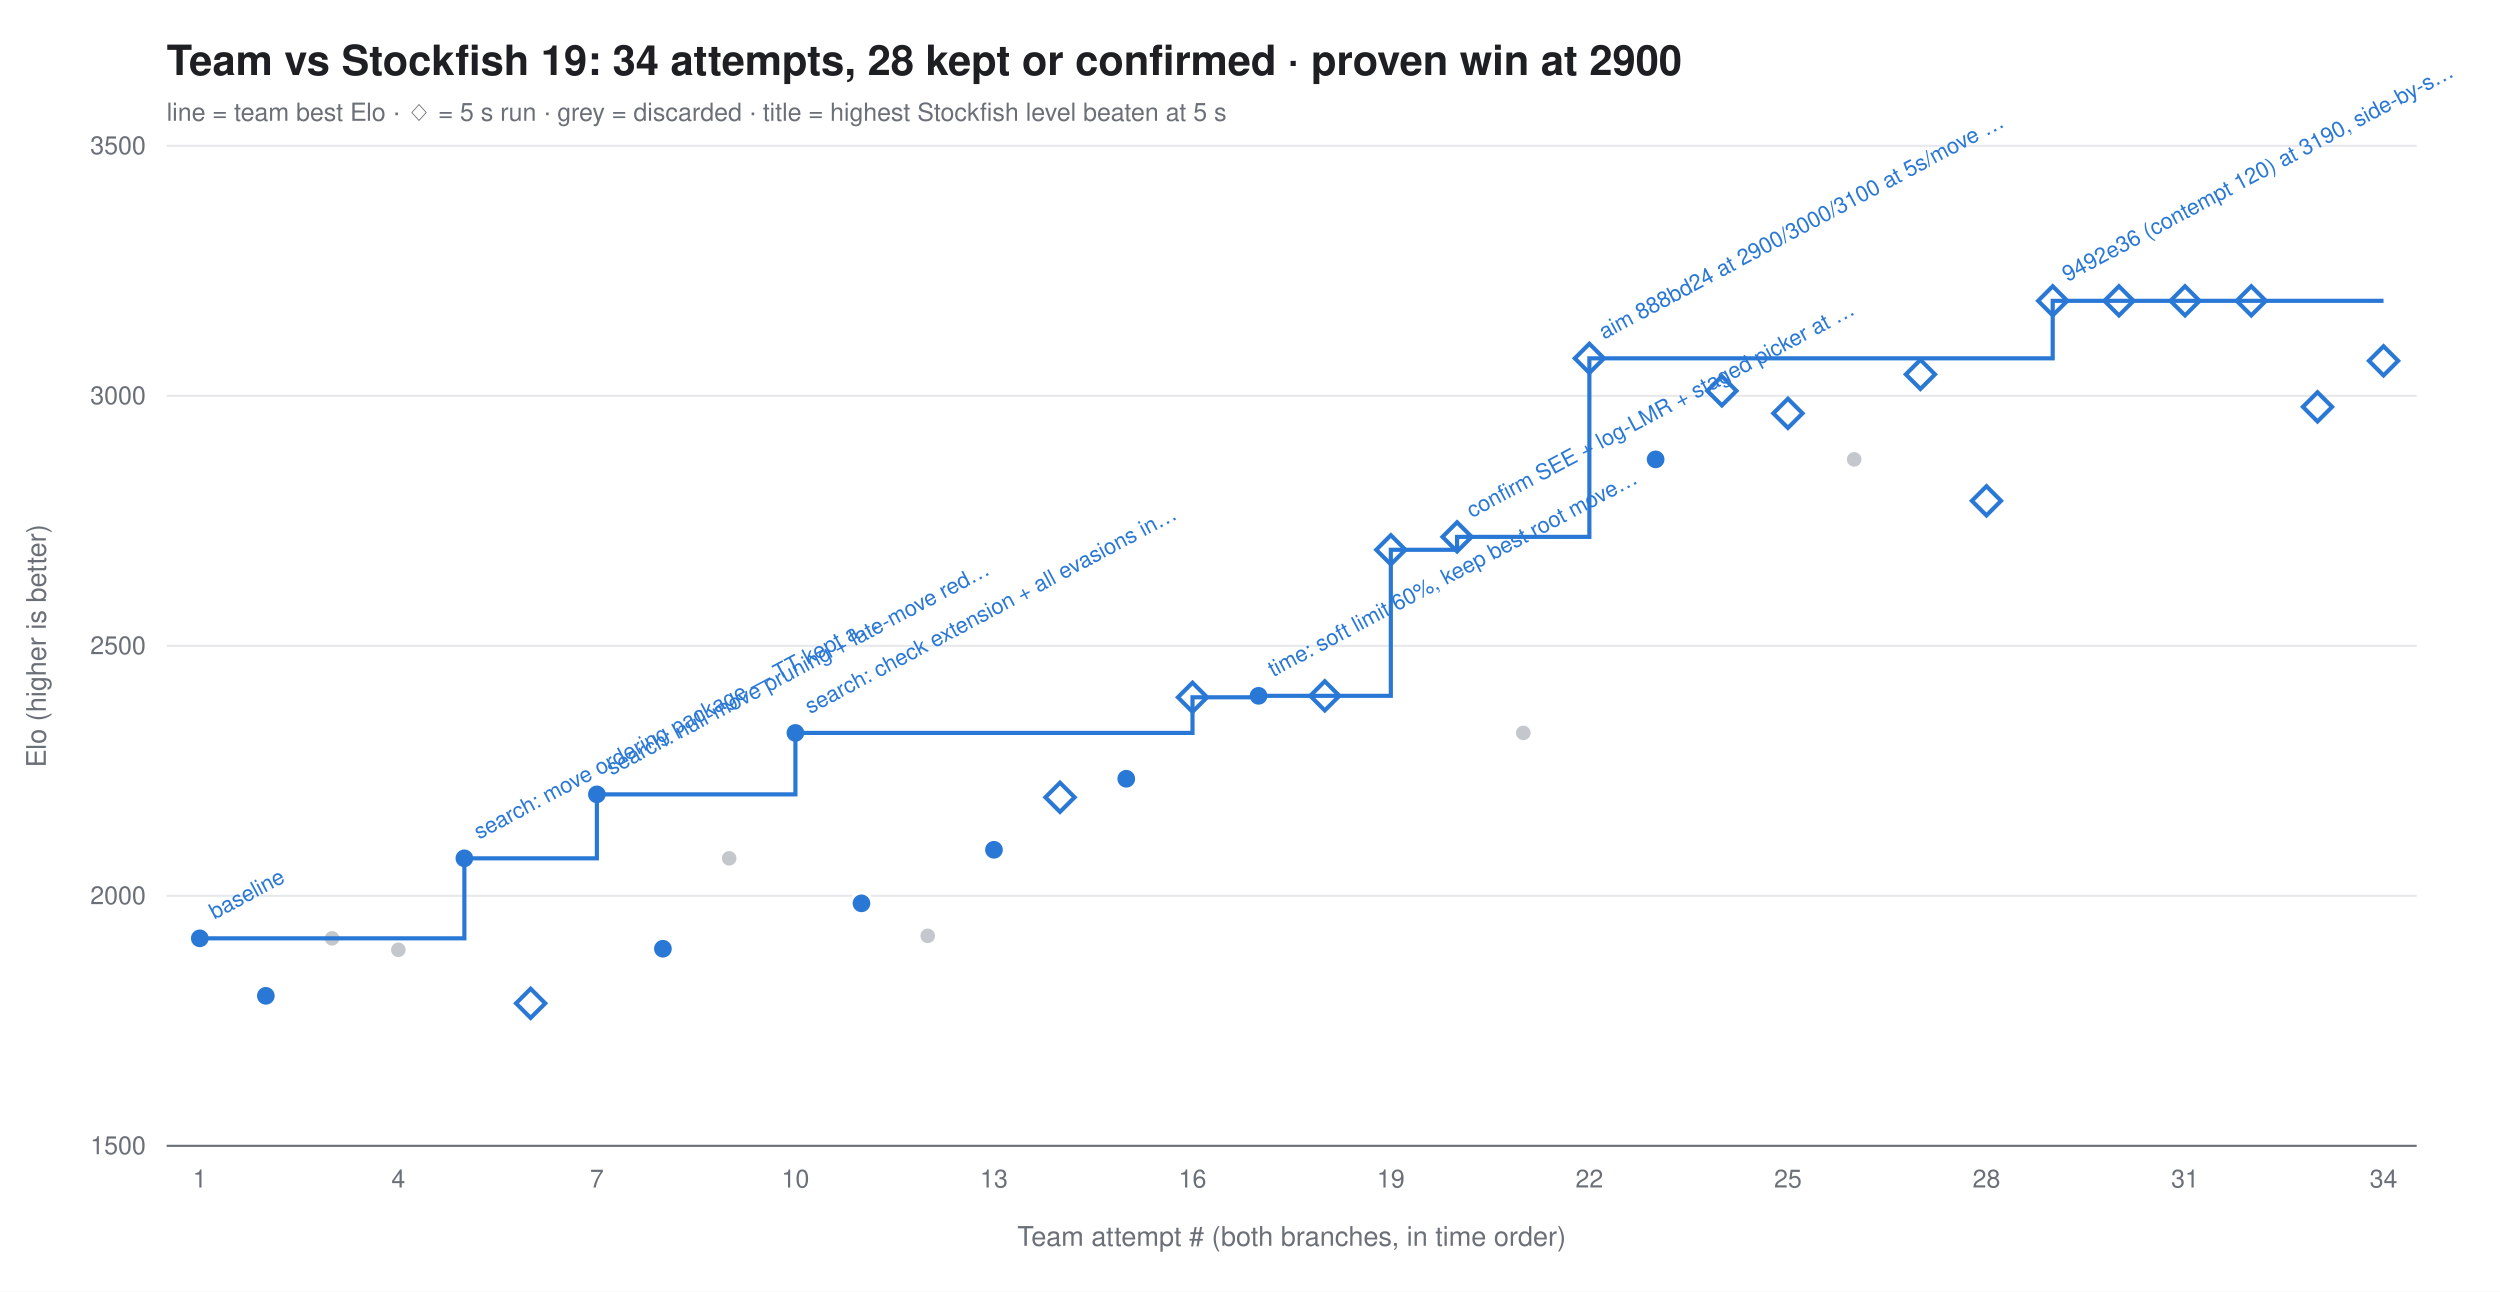
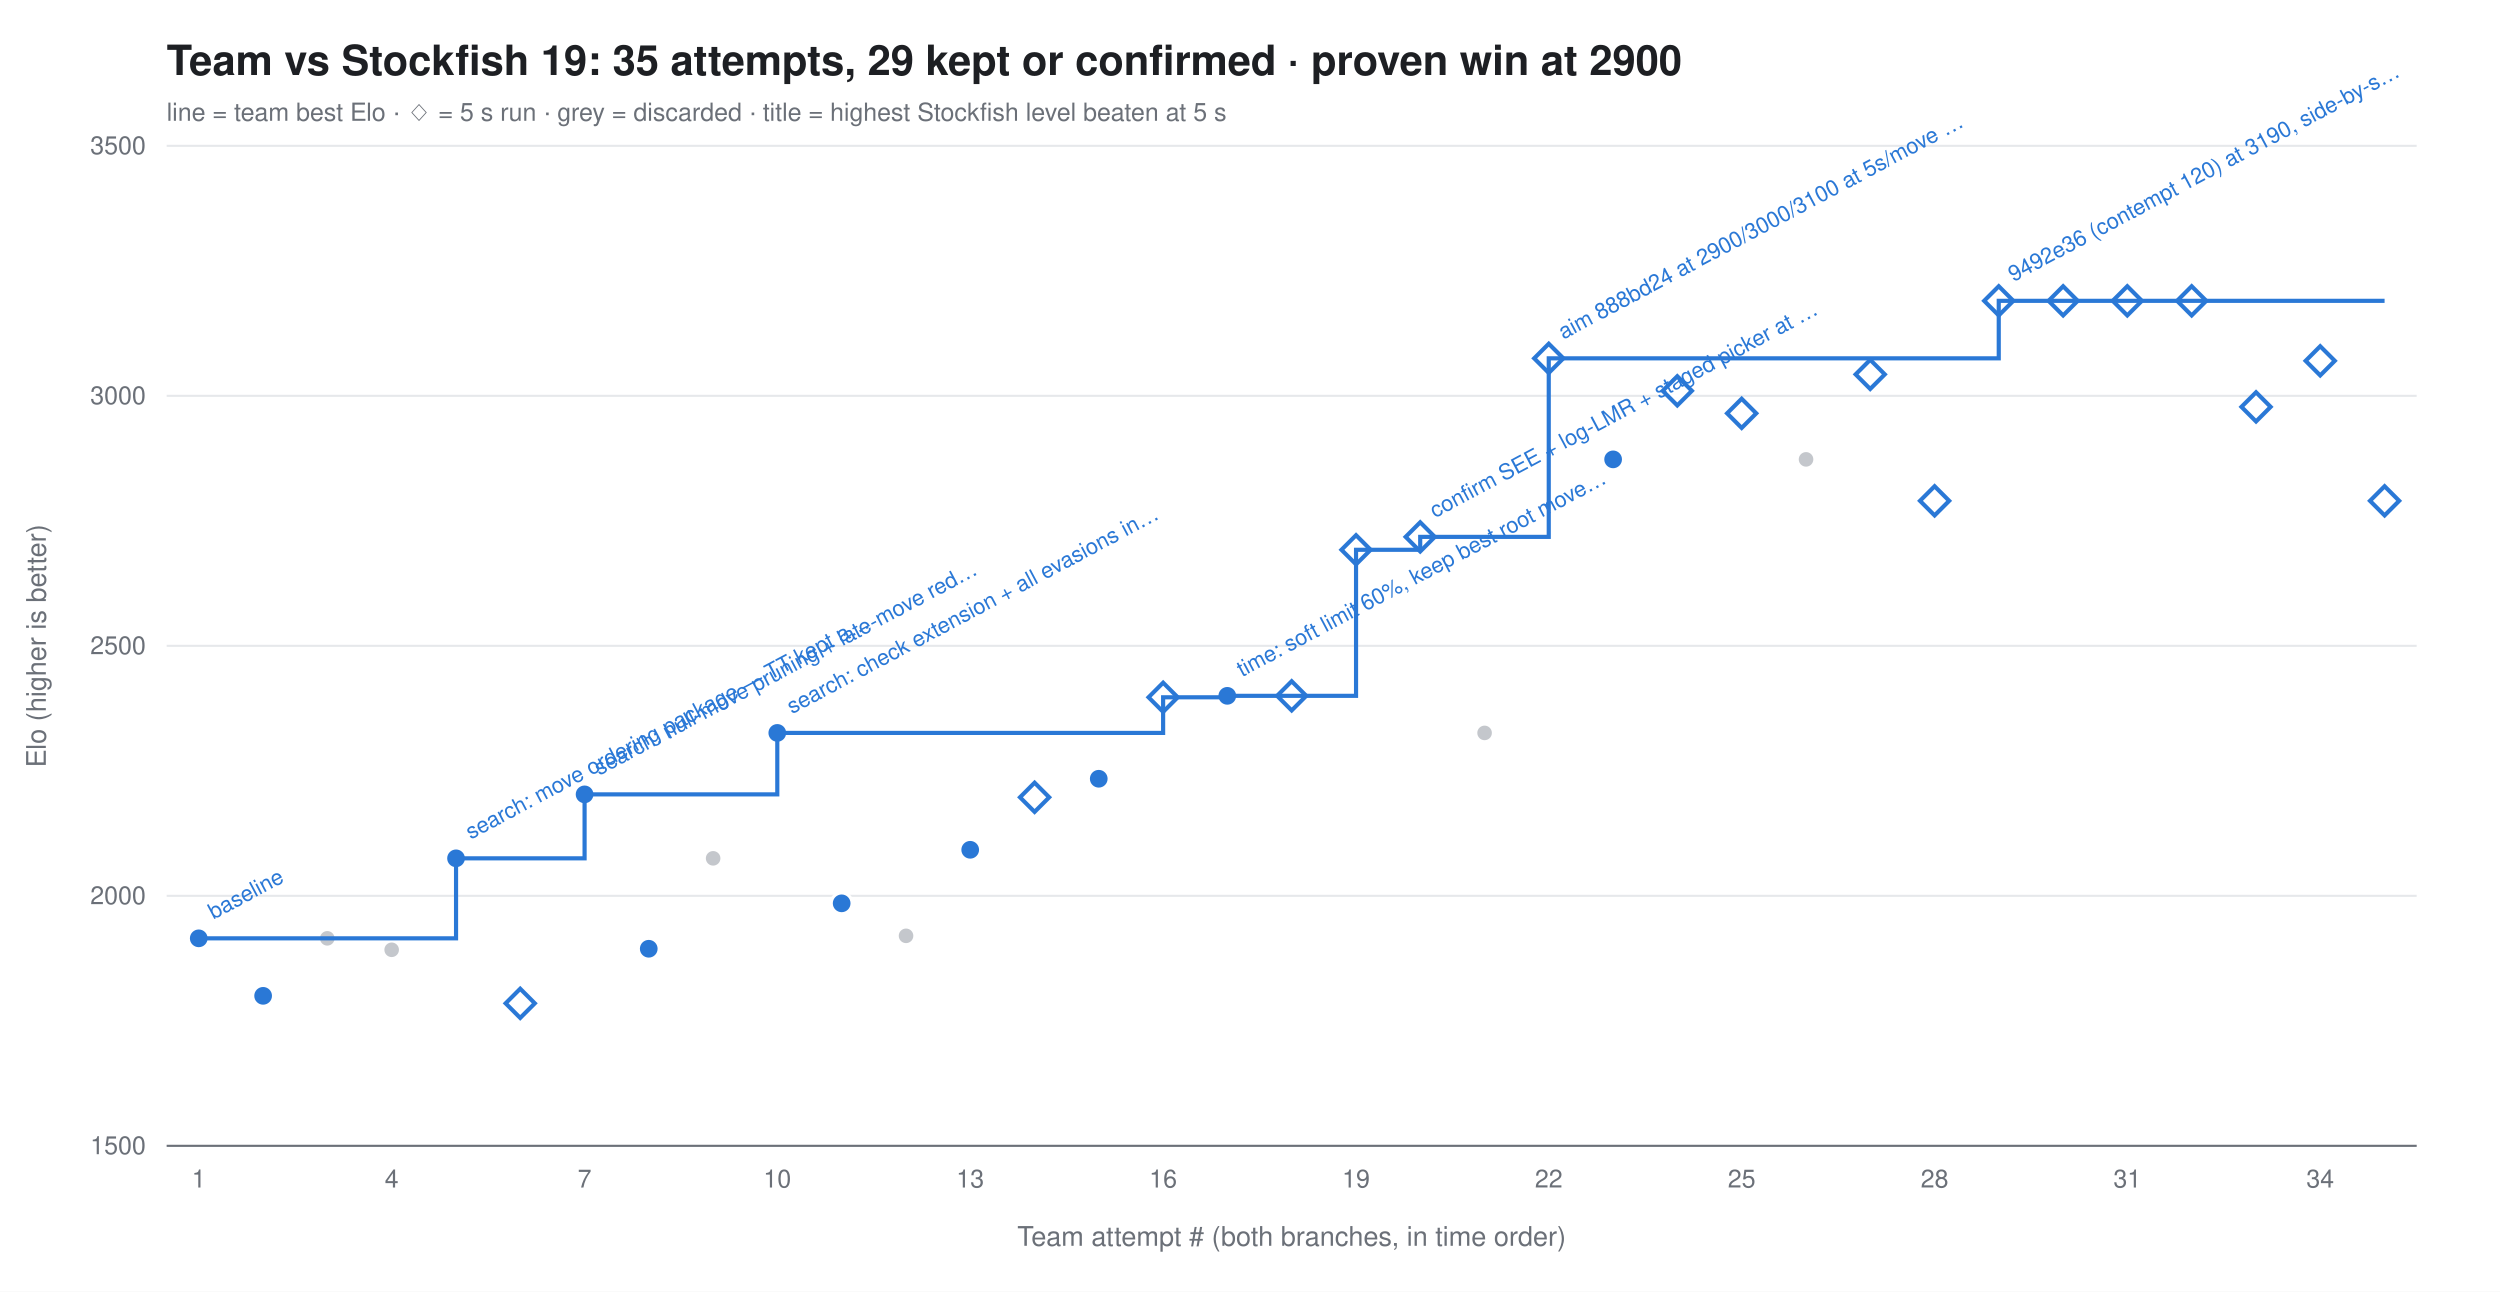
<svg xmlns="http://www.w3.org/2000/svg" width="1200" height="620" viewBox="0 0 1200 620" font-family="-apple-system,Segoe UI,Helvetica,Arial,sans-serif">
  <rect width="1200" height="620" fill="#ffffff" />
-   <text x="80" y="36" font-size="20" font-weight="600" fill="#1d1f23">Team vs Stockfish 19: 34 attempts, 28 kept or confirmed · proven win at 2900</text>
+   <text x="80" y="36" font-size="20" font-weight="600" fill="#1d1f23">Team vs Stockfish 19: 35 attempts, 29 kept or confirmed · proven win at 2900</text>
  <line x1="80" x2="1160" y1="550.0" y2="550.0" stroke="#e6e8eb" />
  <text x="70" y="554.0" font-size="12" text-anchor="end" fill="#6b7078">1500</text>
  <line x1="80" x2="1160" y1="430.0" y2="430.0" stroke="#e6e8eb" />
  <text x="70" y="434.0" font-size="12" text-anchor="end" fill="#6b7078">2000</text>
  <line x1="80" x2="1160" y1="310.0" y2="310.0" stroke="#e6e8eb" />
  <text x="70" y="314.0" font-size="12" text-anchor="end" fill="#6b7078">2500</text>
  <line x1="80" x2="1160" y1="190.0" y2="190.0" stroke="#e6e8eb" />
  <text x="70" y="194.0" font-size="12" text-anchor="end" fill="#6b7078">3000</text>
  <line x1="80" x2="1160" y1="70.0" y2="70.0" stroke="#e6e8eb" />
  <text x="70" y="74.0" font-size="12" text-anchor="end" fill="#6b7078">3500</text>
-   <text x="95.9" y="570" font-size="12" text-anchor="middle" fill="#6b7078">1</text>
-   <text x="191.2" y="570" font-size="12" text-anchor="middle" fill="#6b7078">4</text>
-   <text x="286.5" y="570" font-size="12" text-anchor="middle" fill="#6b7078">7</text>
-   <text x="381.8" y="570" font-size="12" text-anchor="middle" fill="#6b7078">10</text>
-   <text x="477.1" y="570" font-size="12" text-anchor="middle" fill="#6b7078">13</text>
-   <text x="572.4" y="570" font-size="12" text-anchor="middle" fill="#6b7078">16</text>
-   <text x="667.6" y="570" font-size="12" text-anchor="middle" fill="#6b7078">19</text>
-   <text x="762.9" y="570" font-size="12" text-anchor="middle" fill="#6b7078">22</text>
-   <text x="858.2" y="570" font-size="12" text-anchor="middle" fill="#6b7078">25</text>
-   <text x="953.5" y="570" font-size="12" text-anchor="middle" fill="#6b7078">28</text>
-   <text x="1048.8" y="570" font-size="12" text-anchor="middle" fill="#6b7078">31</text>
-   <text x="1144.1" y="570" font-size="12" text-anchor="middle" fill="#6b7078">34</text>
+   <text x="95.4" y="570" font-size="12" text-anchor="middle" fill="#6b7078">1</text>
+   <text x="188.0" y="570" font-size="12" text-anchor="middle" fill="#6b7078">4</text>
+   <text x="280.6" y="570" font-size="12" text-anchor="middle" fill="#6b7078">7</text>
+   <text x="373.1" y="570" font-size="12" text-anchor="middle" fill="#6b7078">10</text>
+   <text x="465.7" y="570" font-size="12" text-anchor="middle" fill="#6b7078">13</text>
+   <text x="558.3" y="570" font-size="12" text-anchor="middle" fill="#6b7078">16</text>
+   <text x="650.9" y="570" font-size="12" text-anchor="middle" fill="#6b7078">19</text>
+   <text x="743.4" y="570" font-size="12" text-anchor="middle" fill="#6b7078">22</text>
+   <text x="836.0" y="570" font-size="12" text-anchor="middle" fill="#6b7078">25</text>
+   <text x="928.6" y="570" font-size="12" text-anchor="middle" fill="#6b7078">28</text>
+   <text x="1021.1" y="570" font-size="12" text-anchor="middle" fill="#6b7078">31</text>
+   <text x="1113.7" y="570" font-size="12" text-anchor="middle" fill="#6b7078">34</text>
  <line x1="80" x2="1160" y1="550" y2="550" stroke="#6b7078" />
  <text x="620.0" y="598" font-size="13" text-anchor="middle" fill="#6b7078">Team attempt # (both branches, in time order)</text>
  <text x="22" y="310.0" font-size="13" text-anchor="middle" fill="#6b7078" transform="rotate(-90 22 310.0)">Elo (higher is better)</text>
-   <circle cx="95.9" cy="450.4" r="5" fill="#2a78d6" stroke="#ffffff" stroke-width="1.5" />
-   <circle cx="127.6" cy="478.0" r="5" fill="#2a78d6" stroke="#ffffff" stroke-width="1.5" />
-   <circle cx="159.4" cy="450.4" r="3.5" fill="#c4c7cc" />
-   <circle cx="191.2" cy="455.9" r="3.5" fill="#c4c7cc" />
-   <circle cx="222.9" cy="412.0" r="5" fill="#2a78d6" stroke="#ffffff" stroke-width="1.5" />
-   <path d="M254.7,474.6 L261.7,481.6 L254.7,488.6 L247.7,481.6 Z" fill="#ffffff" stroke="#2a78d6" stroke-width="2" />
-   <circle cx="286.5" cy="381.3" r="5" fill="#2a78d6" stroke="#ffffff" stroke-width="1.5" />
-   <circle cx="318.2" cy="455.4" r="5" fill="#2a78d6" stroke="#ffffff" stroke-width="1.5" />
-   <circle cx="350.0" cy="412.0" r="3.5" fill="#c4c7cc" />
-   <circle cx="381.8" cy="351.8" r="5" fill="#2a78d6" stroke="#ffffff" stroke-width="1.5" />
-   <circle cx="413.5" cy="433.6" r="5" fill="#2a78d6" stroke="#ffffff" stroke-width="1.5" />
-   <circle cx="445.3" cy="449.2" r="3.5" fill="#c4c7cc" />
-   <circle cx="477.1" cy="407.9" r="5" fill="#2a78d6" stroke="#ffffff" stroke-width="1.5" />
-   <path d="M508.8,375.7 L515.8,382.7 L508.8,389.7 L501.8,382.7 Z" fill="#ffffff" stroke="#2a78d6" stroke-width="2" />
-   <circle cx="540.6" cy="373.8" r="5" fill="#2a78d6" stroke="#ffffff" stroke-width="1.5" />
-   <path d="M572.4,327.7 L579.4,334.7 L572.4,341.7 L565.4,334.7 Z" fill="#ffffff" stroke="#2a78d6" stroke-width="2" />
-   <circle cx="604.1" cy="334.0" r="5" fill="#2a78d6" stroke="#ffffff" stroke-width="1.5" />
-   <path d="M635.9,327.0 L642.9,334.0 L635.9,341.0 L628.9,334.0 Z" fill="#ffffff" stroke="#2a78d6" stroke-width="2" />
-   <path d="M667.6,256.9 L674.6,263.9 L667.6,270.9 L660.6,263.9 Z" fill="#ffffff" stroke="#2a78d6" stroke-width="2" />
-   <path d="M699.4,250.7 L706.4,257.7 L699.4,264.7 L692.4,257.7 Z" fill="#ffffff" stroke="#2a78d6" stroke-width="2" />
-   <circle cx="731.2" cy="351.8" r="3.5" fill="#c4c7cc" />
-   <path d="M762.9,165.0 L769.9,172.0 L762.9,179.0 L755.9,172.0 Z" fill="#ffffff" stroke="#2a78d6" stroke-width="2" />
-   <circle cx="794.7" cy="220.5" r="5" fill="#2a78d6" stroke="#ffffff" stroke-width="1.5" />
-   <path d="M826.5,180.6 L833.5,187.6 L826.5,194.6 L819.5,187.6 Z" fill="#ffffff" stroke="#2a78d6" stroke-width="2" />
-   <path d="M858.2,191.4 L865.2,198.4 L858.2,205.4 L851.2,198.4 Z" fill="#ffffff" stroke="#2a78d6" stroke-width="2" />
-   <circle cx="890.0" cy="220.5" r="3.5" fill="#c4c7cc" />
-   <path d="M921.8,172.7 L928.8,179.7 L921.8,186.7 L914.8,179.7 Z" fill="#ffffff" stroke="#2a78d6" stroke-width="2" />
-   <path d="M953.5,233.4 L960.5,240.4 L953.5,247.4 L946.5,240.4 Z" fill="#ffffff" stroke="#2a78d6" stroke-width="2" />
-   <path d="M985.3,137.4 L992.3,144.4 L985.3,151.4 L978.3,144.4 Z" fill="#ffffff" stroke="#2a78d6" stroke-width="2" />
-   <path d="M1017.1,137.4 L1024.1,144.4 L1017.1,151.4 L1010.1,144.4 Z" fill="#ffffff" stroke="#2a78d6" stroke-width="2" />
-   <path d="M1048.8,137.4 L1055.8,144.4 L1048.8,151.4 L1041.8,144.4 Z" fill="#ffffff" stroke="#2a78d6" stroke-width="2" />
-   <path d="M1080.6,137.4 L1087.6,144.4 L1080.6,151.4 L1073.6,144.4 Z" fill="#ffffff" stroke="#2a78d6" stroke-width="2" />
-   <path d="M1112.4,188.3 L1119.4,195.3 L1112.4,202.3 L1105.4,195.3 Z" fill="#ffffff" stroke="#2a78d6" stroke-width="2" />
-   <path d="M1144.1,166.2 L1151.1,173.2 L1144.1,180.2 L1137.1,173.2 Z" fill="#ffffff" stroke="#2a78d6" stroke-width="2" />
-   <path d="M95.9,450.4 L222.9,450.4 L222.9,412.0 L286.5,412.0 L286.5,381.3 L381.8,381.3 L381.8,351.8 L572.4,351.8 L572.4,334.7 L604.1,334.7 L604.1,334.0 L667.6,334.0 L667.6,263.9 L699.4,263.9 L699.4,257.7 L762.9,257.7 L762.9,172.0 L985.3,172.0 L985.3,144.4 L1144.1,144.4" fill="none" stroke="#2a78d6" stroke-width="2" />
-   <text x="992.3" y="135.4" font-size="10.5" fill="#2a78d6" transform="rotate(-28 992.3 135.4)">9492e36 (contempt 120) at 3190, side-by-s…</text>
-   <text x="769.9" y="163.0" font-size="10.5" fill="#2a78d6" transform="rotate(-28 769.9 163.0)">aim 888bd24 at 2900/3000/3100 at 5s/move …</text>
-   <text x="706.4" y="248.7" font-size="10.5" fill="#2a78d6" transform="rotate(-28 706.4 248.7)">confirm SEE + log-LMR + staged picker at …</text>
-   <text x="611.1" y="325.0" font-size="10.5" fill="#2a78d6" transform="rotate(-28 611.1 325.0)">time: soft limit 60%, keep best root move…</text>
-   <text x="388.8" y="342.8" font-size="10.5" fill="#2a78d6" transform="rotate(-28 388.8 342.8)">search: check extension + all evasions in…</text>
-   <text x="293.5" y="372.3" font-size="10.5" fill="#2a78d6" transform="rotate(-28 293.5 372.3)">search: null-move pruning + late-move red…</text>
-   <text x="229.9" y="403.0" font-size="10.5" fill="#2a78d6" transform="rotate(-28 229.9 403.0)">search: move ordering package — TT kept a…</text>
-   <text x="102.9" y="441.4" font-size="10.5" fill="#2a78d6" transform="rotate(-28 102.9 441.4)">baseline</text>
+   <circle cx="95.4" cy="450.4" r="5" fill="#2a78d6" stroke="#ffffff" stroke-width="1.5" />
+   <circle cx="126.3" cy="478.0" r="5" fill="#2a78d6" stroke="#ffffff" stroke-width="1.5" />
+   <circle cx="157.1" cy="450.4" r="3.5" fill="#c4c7cc" />
+   <circle cx="188.0" cy="455.9" r="3.5" fill="#c4c7cc" />
+   <circle cx="218.9" cy="412.0" r="5" fill="#2a78d6" stroke="#ffffff" stroke-width="1.5" />
+   <path d="M249.7,474.6 L256.7,481.6 L249.7,488.6 L242.7,481.6 Z" fill="#ffffff" stroke="#2a78d6" stroke-width="2" />
+   <circle cx="280.6" cy="381.3" r="5" fill="#2a78d6" stroke="#ffffff" stroke-width="1.5" />
+   <circle cx="311.4" cy="455.4" r="5" fill="#2a78d6" stroke="#ffffff" stroke-width="1.5" />
+   <circle cx="342.3" cy="412.0" r="3.5" fill="#c4c7cc" />
+   <circle cx="373.1" cy="351.8" r="5" fill="#2a78d6" stroke="#ffffff" stroke-width="1.5" />
+   <circle cx="404.0" cy="433.6" r="5" fill="#2a78d6" stroke="#ffffff" stroke-width="1.5" />
+   <circle cx="434.9" cy="449.2" r="3.5" fill="#c4c7cc" />
+   <circle cx="465.7" cy="407.9" r="5" fill="#2a78d6" stroke="#ffffff" stroke-width="1.5" />
+   <path d="M496.6,375.7 L503.6,382.7 L496.6,389.7 L489.6,382.7 Z" fill="#ffffff" stroke="#2a78d6" stroke-width="2" />
+   <circle cx="527.4" cy="373.8" r="5" fill="#2a78d6" stroke="#ffffff" stroke-width="1.5" />
+   <path d="M558.3,327.7 L565.3,334.7 L558.3,341.7 L551.3,334.7 Z" fill="#ffffff" stroke="#2a78d6" stroke-width="2" />
+   <circle cx="589.1" cy="334.0" r="5" fill="#2a78d6" stroke="#ffffff" stroke-width="1.5" />
+   <path d="M620.0,327.0 L627.0,334.0 L620.0,341.0 L613.0,334.0 Z" fill="#ffffff" stroke="#2a78d6" stroke-width="2" />
+   <path d="M650.9,256.9 L657.9,263.9 L650.9,270.9 L643.9,263.9 Z" fill="#ffffff" stroke="#2a78d6" stroke-width="2" />
+   <path d="M681.7,250.7 L688.7,257.7 L681.7,264.7 L674.7,257.7 Z" fill="#ffffff" stroke="#2a78d6" stroke-width="2" />
+   <circle cx="712.6" cy="351.8" r="3.5" fill="#c4c7cc" />
+   <path d="M743.4,165.0 L750.4,172.0 L743.4,179.0 L736.4,172.0 Z" fill="#ffffff" stroke="#2a78d6" stroke-width="2" />
+   <circle cx="774.3" cy="220.5" r="5" fill="#2a78d6" stroke="#ffffff" stroke-width="1.5" />
+   <path d="M805.1,180.6 L812.1,187.6 L805.1,194.6 L798.1,187.6 Z" fill="#ffffff" stroke="#2a78d6" stroke-width="2" />
+   <path d="M836.0,191.4 L843.0,198.4 L836.0,205.4 L829.0,198.4 Z" fill="#ffffff" stroke="#2a78d6" stroke-width="2" />
+   <circle cx="866.9" cy="220.5" r="3.5" fill="#c4c7cc" />
+   <path d="M897.7,172.7 L904.7,179.7 L897.7,186.7 L890.7,179.7 Z" fill="#ffffff" stroke="#2a78d6" stroke-width="2" />
+   <path d="M928.6,233.4 L935.6,240.4 L928.6,247.4 L921.6,240.4 Z" fill="#ffffff" stroke="#2a78d6" stroke-width="2" />
+   <path d="M959.4,137.4 L966.4,144.4 L959.4,151.4 L952.4,144.4 Z" fill="#ffffff" stroke="#2a78d6" stroke-width="2" />
+   <path d="M990.3,137.4 L997.3,144.4 L990.3,151.4 L983.3,144.4 Z" fill="#ffffff" stroke="#2a78d6" stroke-width="2" />
+   <path d="M1021.1,137.4 L1028.1,144.4 L1021.1,151.4 L1014.1,144.4 Z" fill="#ffffff" stroke="#2a78d6" stroke-width="2" />
+   <path d="M1052.0,137.4 L1059.0,144.4 L1052.0,151.4 L1045.0,144.4 Z" fill="#ffffff" stroke="#2a78d6" stroke-width="2" />
+   <path d="M1082.9,188.3 L1089.9,195.3 L1082.9,202.3 L1075.9,195.3 Z" fill="#ffffff" stroke="#2a78d6" stroke-width="2" />
+   <path d="M1113.7,166.2 L1120.7,173.2 L1113.7,180.2 L1106.7,173.2 Z" fill="#ffffff" stroke="#2a78d6" stroke-width="2" />
+   <path d="M1144.6,233.4 L1151.6,240.4 L1144.6,247.4 L1137.6,240.4 Z" fill="#ffffff" stroke="#2a78d6" stroke-width="2" />
+   <path d="M95.4,450.4 L218.9,450.4 L218.9,412.0 L280.6,412.0 L280.6,381.3 L373.1,381.3 L373.1,351.8 L558.3,351.8 L558.3,334.7 L589.1,334.7 L589.1,334.0 L650.9,334.0 L650.9,263.9 L681.7,263.9 L681.7,257.7 L743.4,257.7 L743.4,172.0 L959.4,172.0 L959.4,144.4 L1144.6,144.4" fill="none" stroke="#2a78d6" stroke-width="2" />
+   <text x="966.4" y="135.4" font-size="10.5" fill="#2a78d6" transform="rotate(-28 966.4 135.4)">9492e36 (contempt 120) at 3190, side-by-s…</text>
+   <text x="750.4" y="163.0" font-size="10.5" fill="#2a78d6" transform="rotate(-28 750.4 163.0)">aim 888bd24 at 2900/3000/3100 at 5s/move …</text>
+   <text x="688.7" y="248.7" font-size="10.5" fill="#2a78d6" transform="rotate(-28 688.7 248.7)">confirm SEE + log-LMR + staged picker at …</text>
+   <text x="596.1" y="325.0" font-size="10.5" fill="#2a78d6" transform="rotate(-28 596.1 325.0)">time: soft limit 60%, keep best root move…</text>
+   <text x="380.1" y="342.8" font-size="10.5" fill="#2a78d6" transform="rotate(-28 380.1 342.8)">search: check extension + all evasions in…</text>
+   <text x="287.6" y="372.3" font-size="10.5" fill="#2a78d6" transform="rotate(-28 287.6 372.3)">search: null-move pruning + late-move red…</text>
+   <text x="225.9" y="403.0" font-size="10.5" fill="#2a78d6" transform="rotate(-28 225.9 403.0)">search: move ordering package — TT kept a…</text>
+   <text x="102.4" y="441.4" font-size="10.5" fill="#2a78d6" transform="rotate(-28 102.4 441.4)">baseline</text>
  <text x="80" y="58" font-size="12" fill="#6b7078">line = team best Elo · ◇ = 5 s run · grey = discarded · title = highest Stockfish level beaten at 5 s</text>
</svg>
